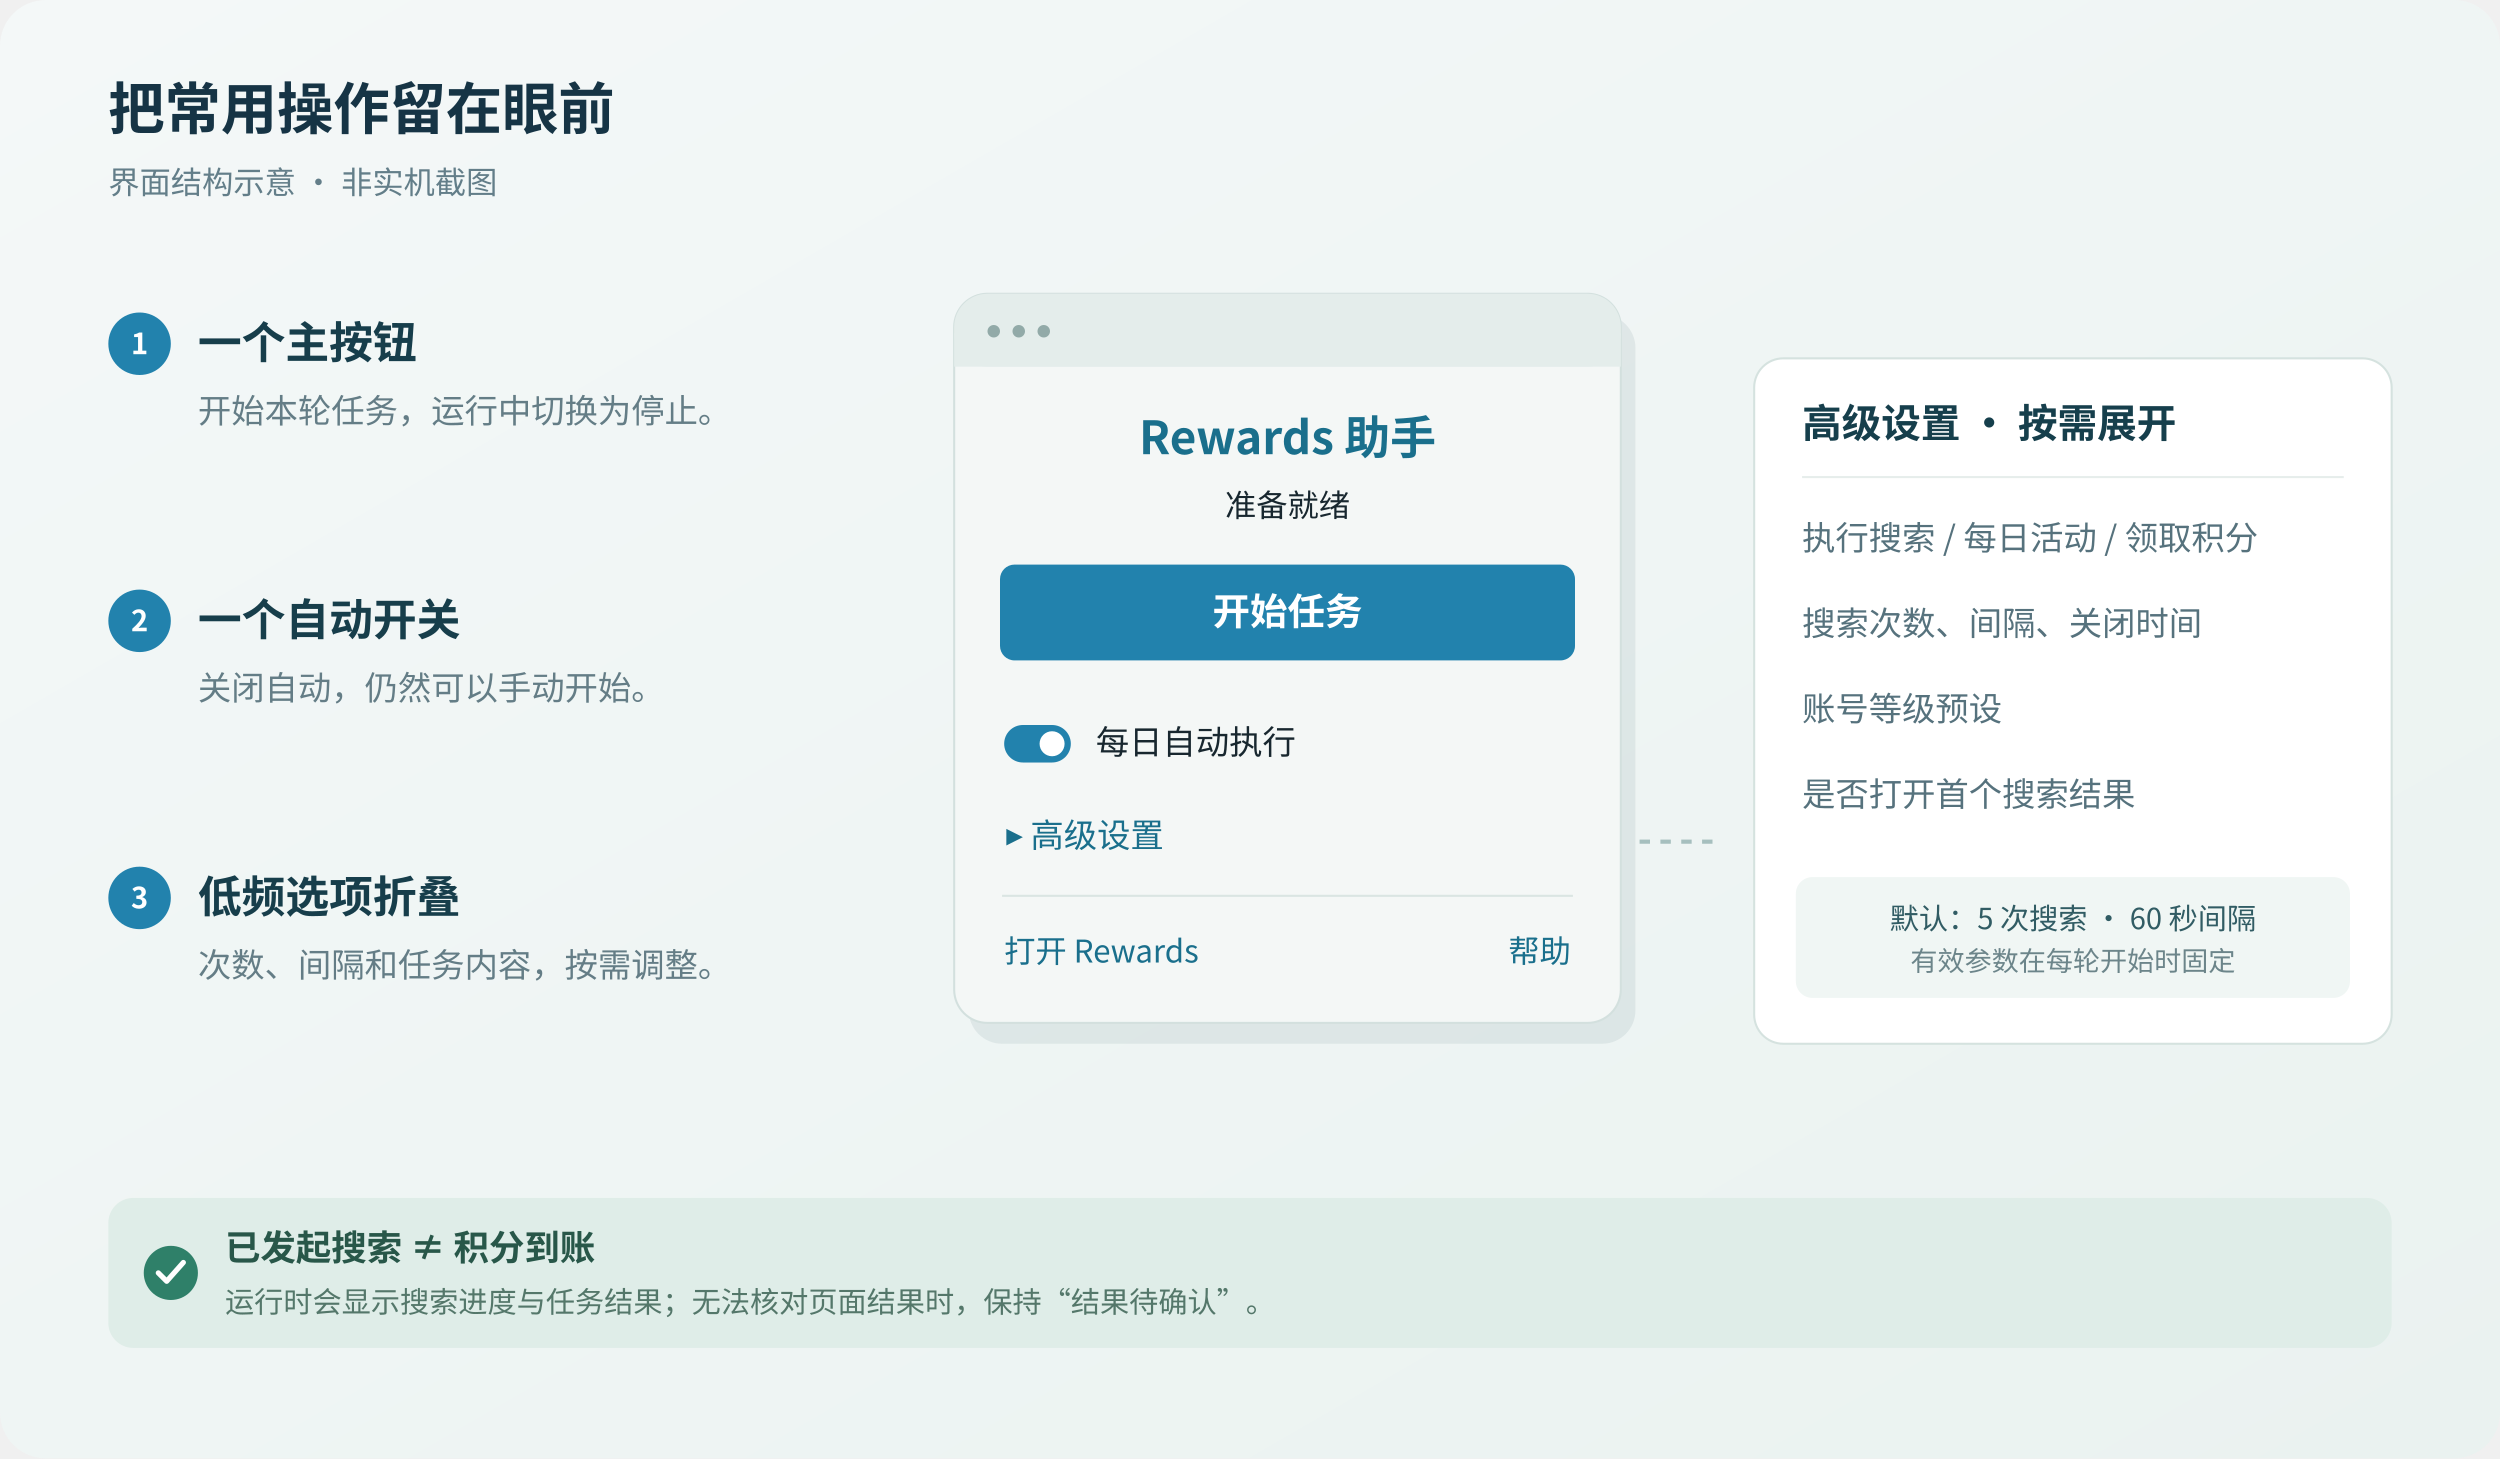
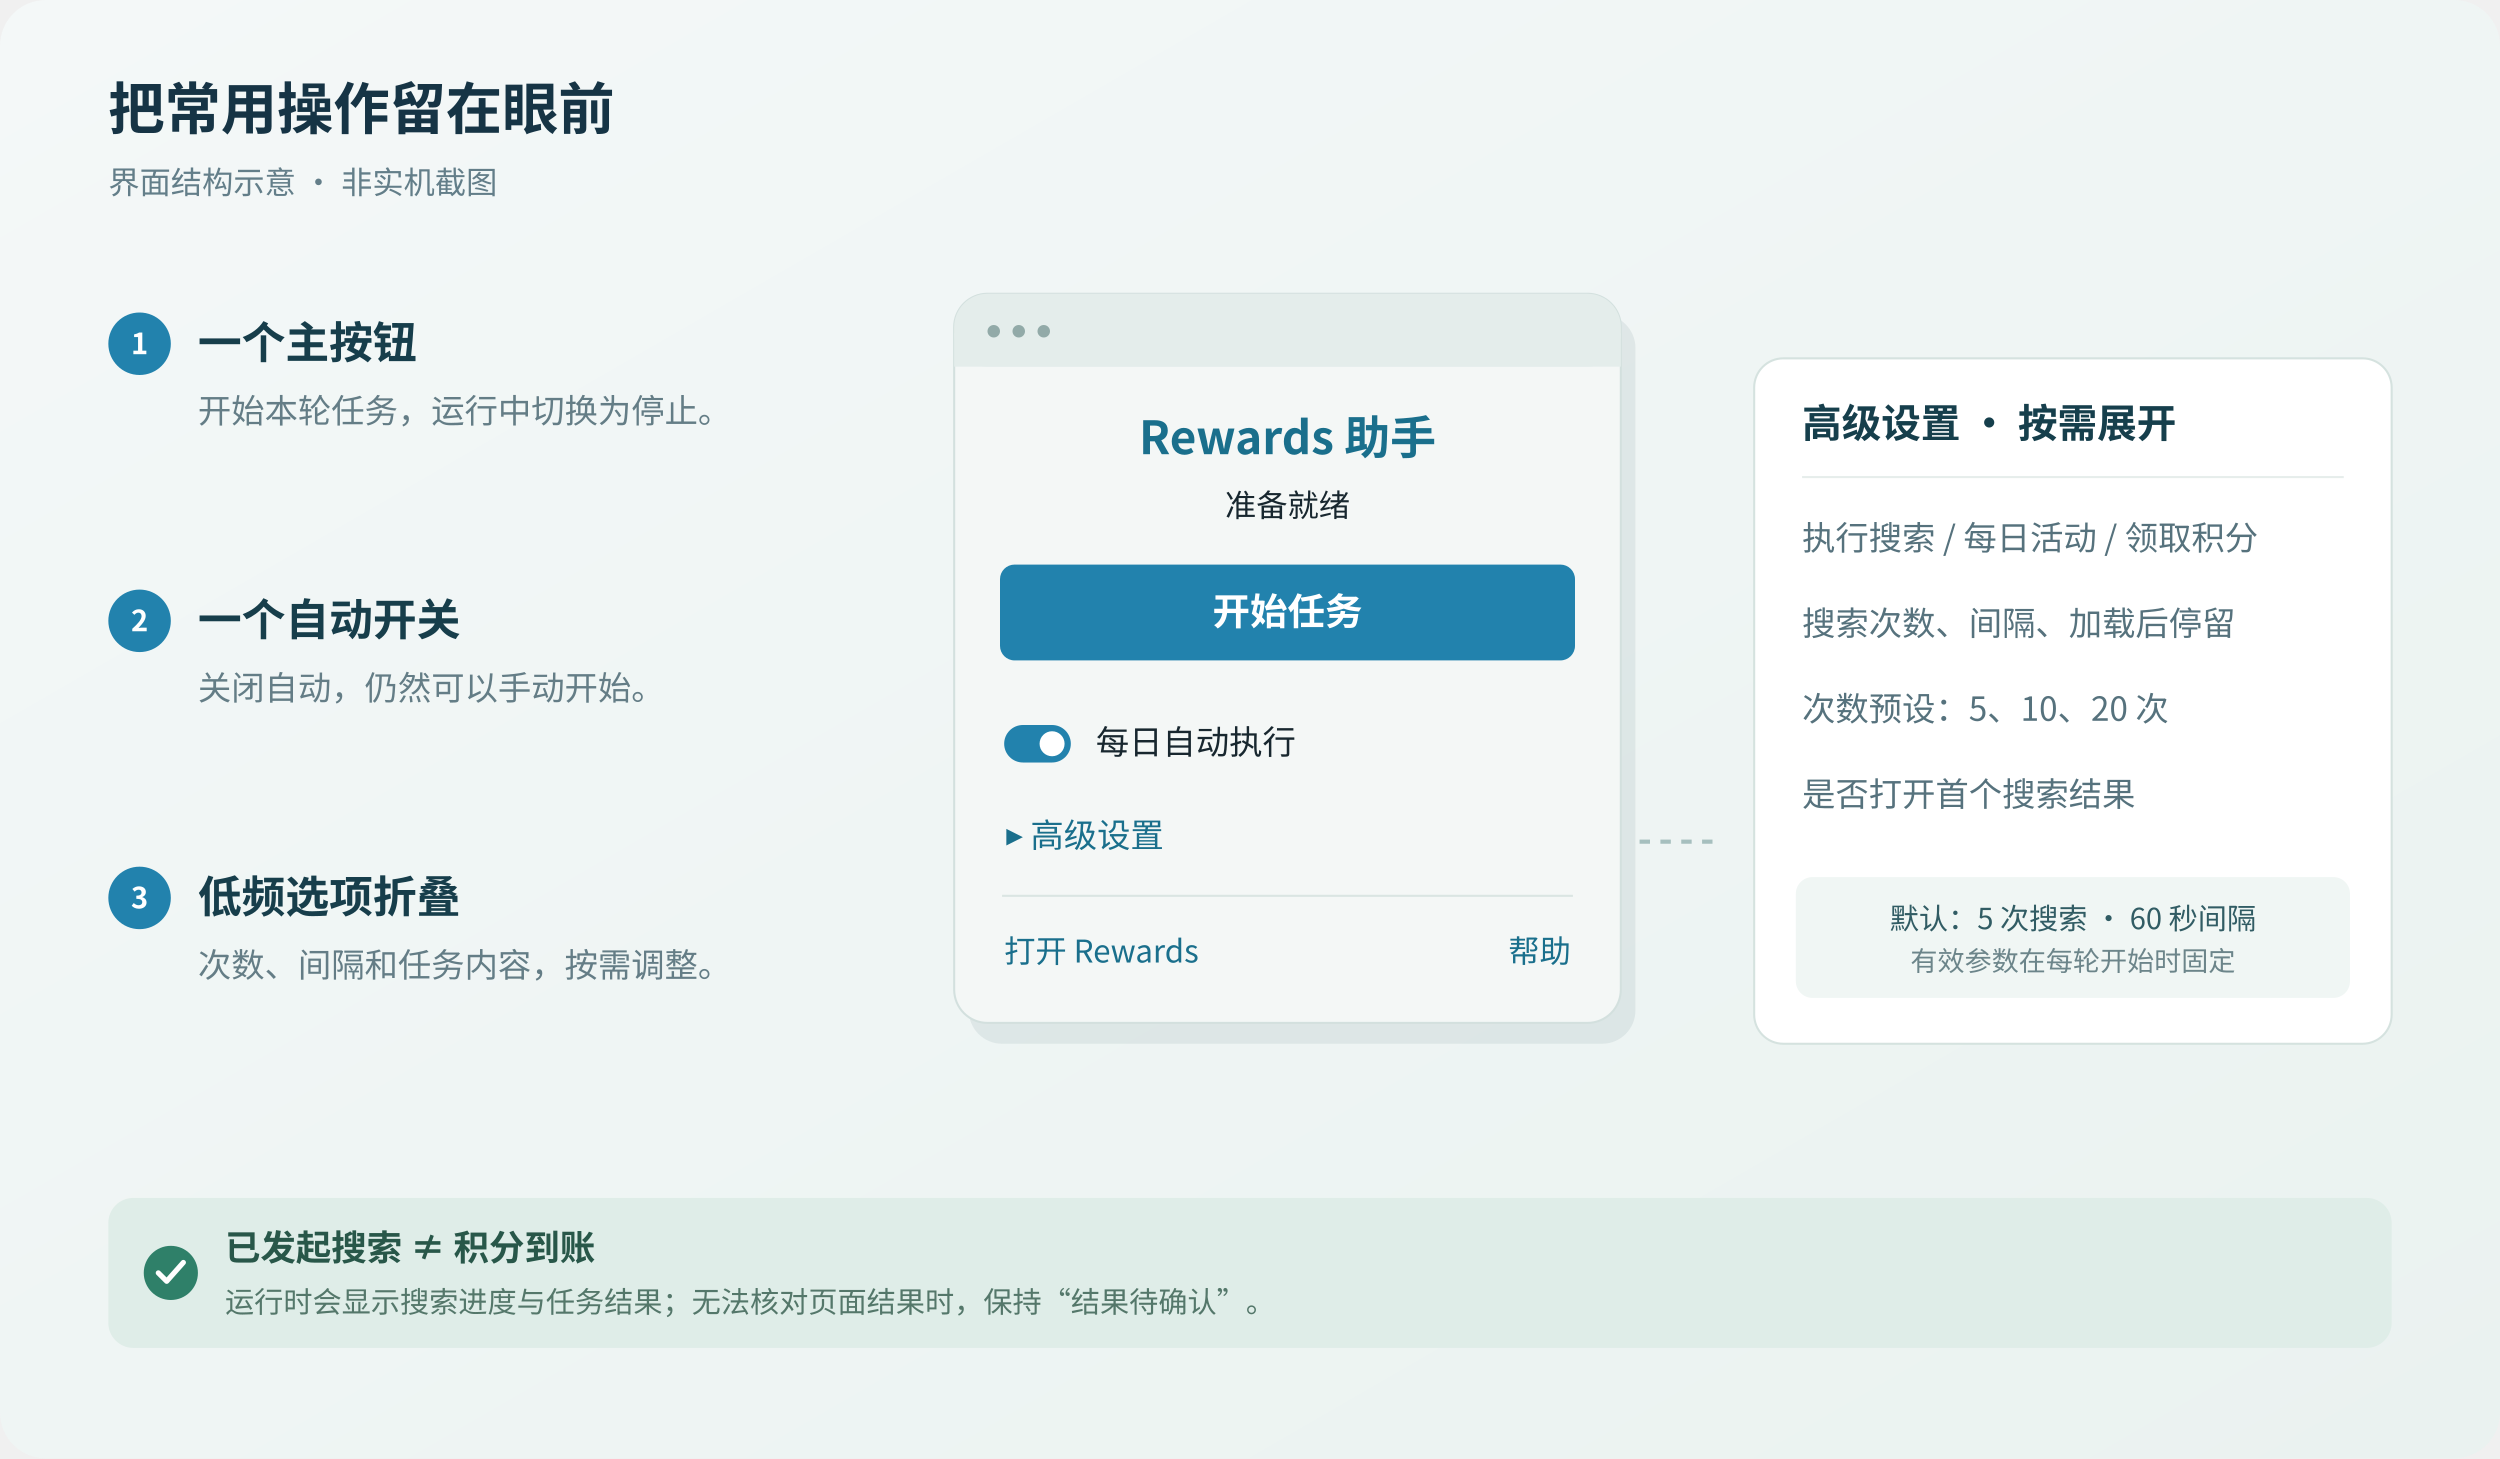
<svg xmlns="http://www.w3.org/2000/svg" width="1200" height="700" aria-labelledby="title desc" role="img" viewBox="0 0 1200 700">
  <defs>
    <linearGradient id="canvas" x2="1" y2="1">
      <stop stop-color="#f4f8f8" />
      <stop offset="1" stop-color="#eaf2f0" />
    </linearGradient>
  </defs>
  <rect width="1200" height="700" fill="url(#canvas)" rx="22" />
  <g font-family="'Segoe UI','Microsoft YaHei','Noto Sans CJK SC',sans-serif">
    <text x="52" y="62" fill="#163445" font-size="27" font-weight="700">把常用操作留在眼前</text>
    <text x="52" y="93" fill="#637e89" font-size="15">界面结构示意 · 非实机截图</text>
    <g transform="translate(52 165)">
      <circle cx="15" cy="0" r="15" fill="#2282ad" />
      <text x="15" y="5" fill="#fff" font-size="14" font-weight="700" text-anchor="middle">1</text>
      <text x="43" y="7" fill="#173e4b" font-size="21" font-weight="700">一个主按钮</text>
      <text x="43" y="38" fill="#647d86" font-size="16">开始本轮任务，运行中切换为停止。</text>
      <circle cx="15" cy="133" r="15" fill="#2282ad" />
      <text x="15" y="138" fill="#fff" font-size="14" font-weight="700" text-anchor="middle">2</text>
      <text x="43" y="140" fill="#173e4b" font-size="21" font-weight="700">一个自动开关</text>
      <text x="43" y="171" fill="#647d86" font-size="16">关闭自动，仍然可以手动开始。</text>
      <circle cx="15" cy="266" r="15" fill="#2282ad" />
      <text x="15" y="271" fill="#fff" font-size="14" font-weight="700" text-anchor="middle">3</text>
      <text x="43" y="273" fill="#173e4b" font-size="21" font-weight="700">低频选项折叠</text>
      <text x="43" y="304" fill="#647d86" font-size="16">次数、间隔和任务内容，按需调整。</text>
    </g>
    <g transform="translate(458 141)">
      <rect width="320" height="350" x="7" y="10" fill="#153d49" opacity=".08" rx="16" />
      <rect width="320" height="350" fill="#f4f7f6" stroke="#d3e0de" rx="16" />
      <rect width="320" height="35" x="0" y="0" fill="#e4edeb" rx="16" />
      <path fill="#e4edeb" d="M0 19v16h320V19" />
      <circle cx="19" cy="18" r="3" fill="#92aaa8" />
      <circle cx="31" cy="18" r="3" fill="#92aaa8" />
      <circle cx="43" cy="18" r="3" fill="#92aaa8" />
      <text x="160" y="77" fill="#1a6f8c" font-size="22" font-weight="700" text-anchor="middle">Rewards 助手</text>
      <text x="160" y="107" fill="#18272f" font-size="15" text-anchor="middle">准备就绪</text>
      <rect width="276" height="46" x="22" y="130" fill="#2282ad" rx="7" />
      <text x="160" y="159" fill="#fff" font-size="18" font-weight="700" text-anchor="middle">开始任务</text>
      <rect width="32" height="18" x="24" y="207" fill="#2282ad" rx="9" />
      <circle cx="47" cy="216" r="6" fill="#fff" />
      <text x="68" y="221" fill="#18272f" font-size="16">每日自动执行</text>
      <text x="25" y="265" fill="#1a6f8c" font-size="16">▸ 高级设置</text>
      <path stroke="#dae5e2" d="M23 289H297" />
      <text x="24" y="321" fill="#1a6f8c" font-size="15">打开 Rewards</text>
      <text x="296" y="321" fill="#1a6f8c" font-size="15" text-anchor="end">帮助</text>
    </g>
    <g transform="translate(842 172)">
      <rect width="306" height="329" fill="#fff" stroke="#d5e2df" rx="14" />
      <text x="23" y="38" fill="#163f4c" font-size="19" font-weight="700">高级设置 · 按需展开</text>
      <path stroke="#e6edeb" d="M23 57H283" />
      <text x="23" y="92" fill="#56727d" font-size="16">执行搜索 / 每日活动 / 领取积分</text>
-       <text x="23" y="133" fill="#56727d" font-size="16">搜索次数、间隔、关闭时间</text>
-       <text x="23" y="174" fill="#56727d" font-size="16">账号等级预设</text>
+       <text x="23" y="133" fill="#56727d" font-size="16">搜索次数、间隔、加载后停留</text>
+       <text x="23" y="174" fill="#56727d" font-size="16">次数预设：5、10、20 次</text>
      <text x="23" y="215" fill="#56727d" font-size="16">是否打开首个搜索结果</text>
      <rect width="266" height="58" x="20" y="249" fill="#f0f6f4" rx="8" />
      <text x="153" y="274" fill="#315c64" font-size="14" text-anchor="middle">默认：5 次搜索 · 60 秒间隔</text>
      <text x="153" y="294" fill="#6c858a" font-size="13" text-anchor="middle">有效参数在每轮开始时固定</text>
    </g>
    <path stroke="#a6bfbe" stroke-dasharray="5 5" stroke-width="2" d="M787 404h38" />
    <rect width="1096" height="72" x="52" y="575" fill="#dfede8" rx="12" />
    <circle cx="82" cy="611" r="13" fill="#2f8069" />
    <path fill="none" stroke="#fff" stroke-linecap="round" stroke-linejoin="round" stroke-width="2.5" d="m76 611 4 4 8-9" />
    <text x="108" y="605" fill="#285749" font-size="17" font-weight="700">已发起搜索 ≠ 积分到账</text>
    <text x="108" y="630" fill="#54776a" font-size="14">运行时会显示搜索进度与任务结果；无法核对页面结果时，保持“结果待确认”。</text>
  </g>
</svg>
